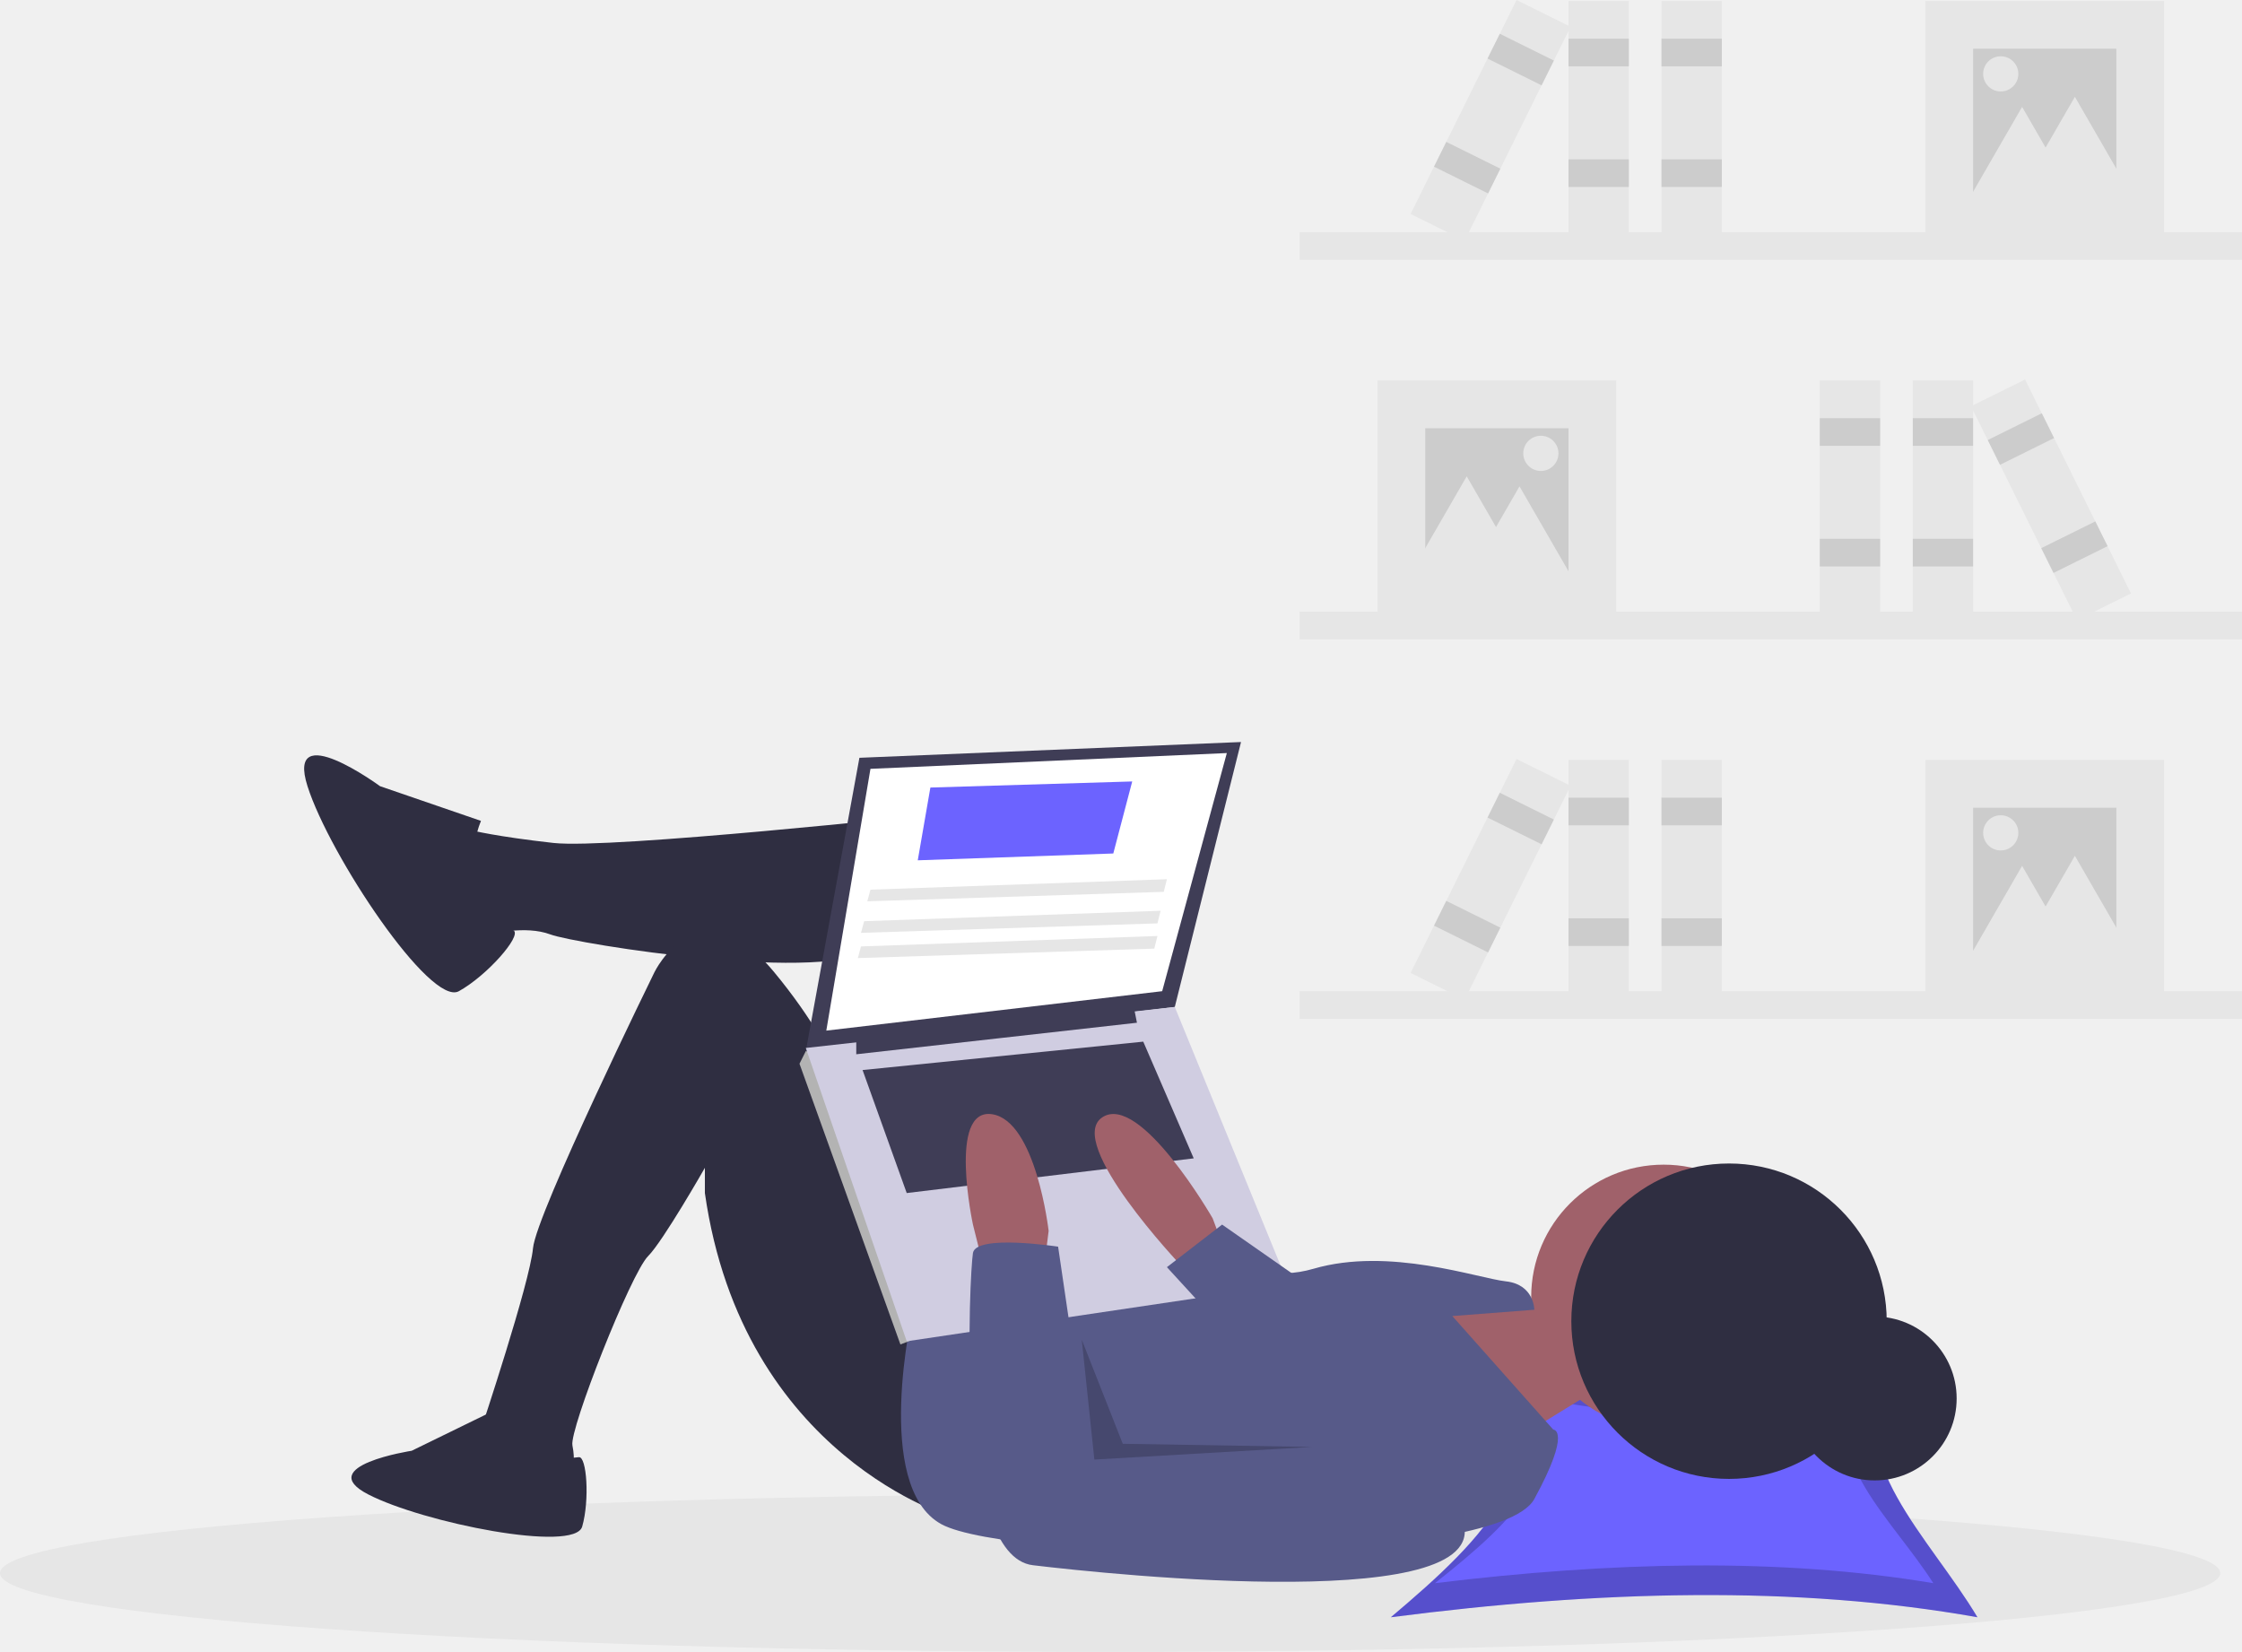
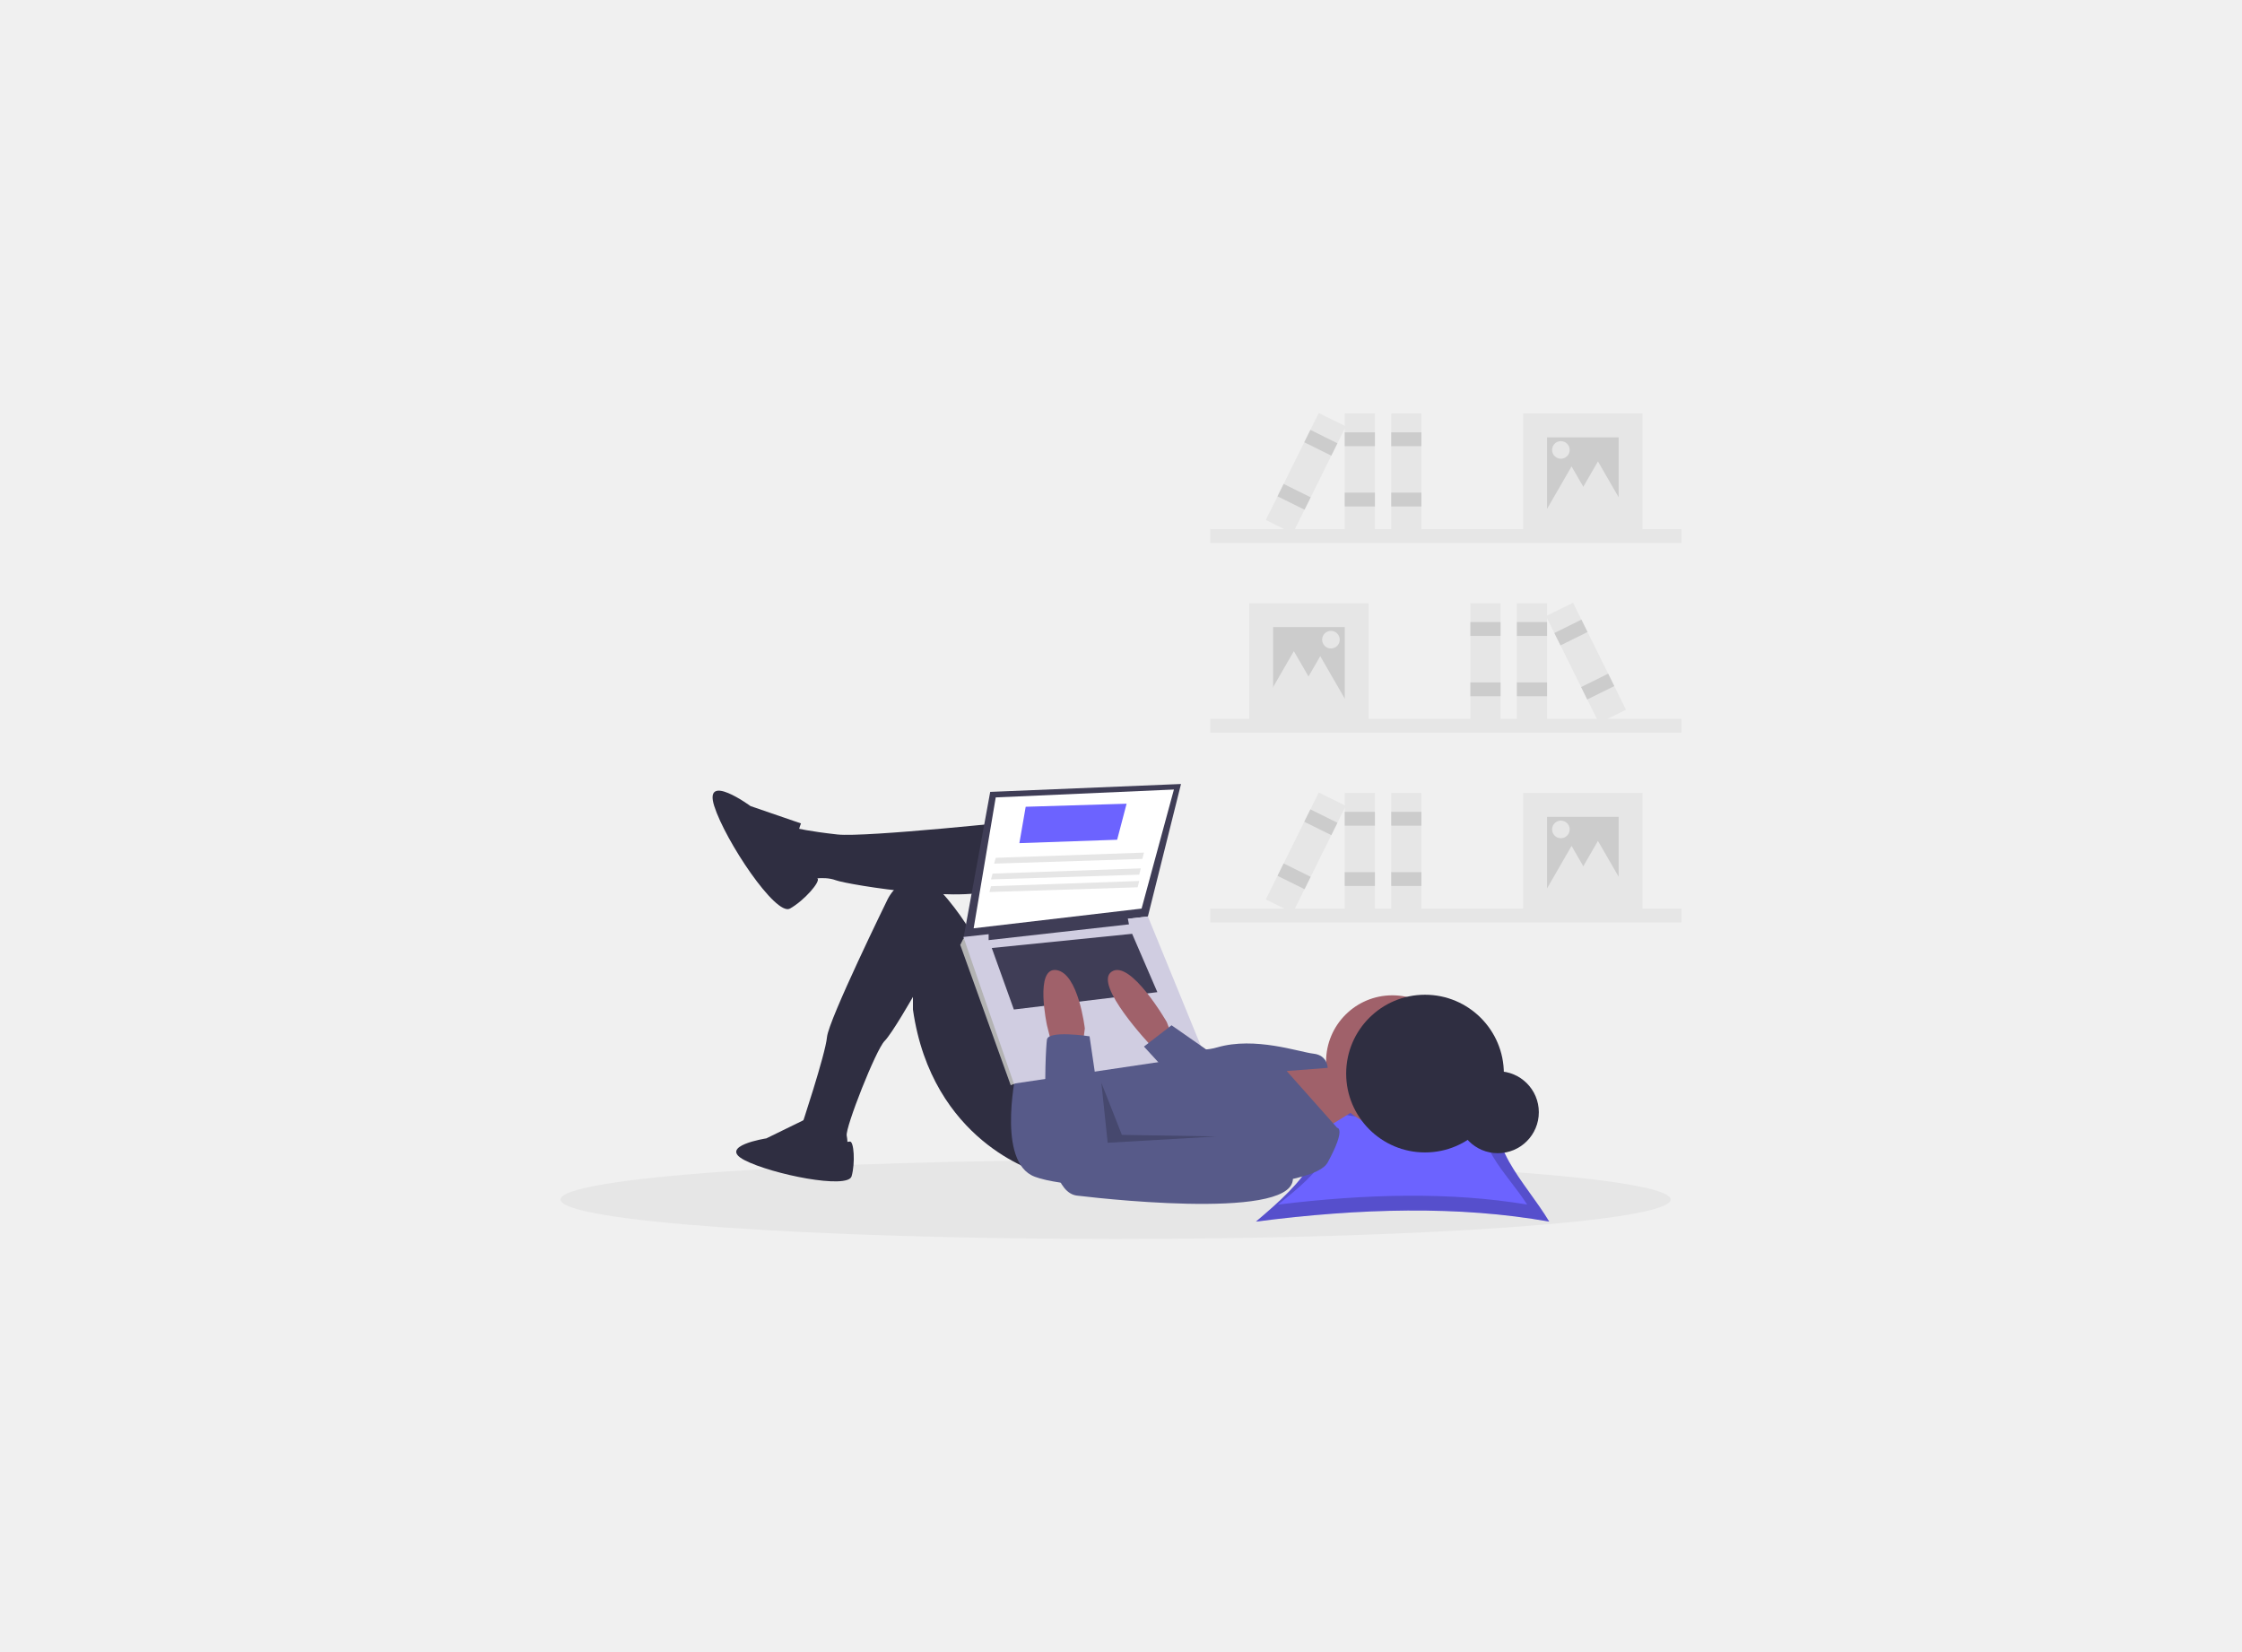
- <svg xmlns="http://www.w3.org/2000/svg" id="b3df86d2-2022-47c6-a781-bb5144daf06b" data-name="Layer 1" width="802.027" height="590.916" viewBox="0 0 802.027 590.916">
-   <rect x="464.906" y="218.808" width="337.121" height="9.889" fill="#e6e6e6" />
-   <rect x="492.774" y="136.101" width="85.404" height="85.404" fill="#e6e6e6" />
-   <rect x="509.855" y="153.182" width="51.242" height="51.242" fill="#ccc" />
-   <rect x="684.259" y="136.101" width="21.576" height="85.404" fill="#e6e6e6" />
-   <rect x="684.259" y="149.586" width="21.576" height="9.889" fill="#ccc" />
-   <rect x="684.259" y="192.737" width="21.576" height="9.889" fill="#ccc" />
-   <rect x="650.997" y="136.101" width="21.576" height="85.404" fill="#e6e6e6" />
-   <rect x="650.997" y="149.586" width="21.576" height="9.889" fill="#ccc" />
-   <rect x="650.997" y="192.737" width="21.576" height="9.889" fill="#ccc" />
-   <rect x="921.902" y="290.643" width="21.576" height="85.404" transform="translate(-250.0565 293.892) rotate(-26.3396)" fill="#e6e6e6" />
-   <rect x="911.133" y="306.647" width="21.576" height="9.889" transform="translate(-241.5231 286.8553) rotate(-26.3396)" fill="#ccc" />
-   <rect x="930.279" y="345.319" width="21.576" height="9.889" transform="translate(-256.6936 299.365) rotate(-26.3396)" fill="#ccc" />
-   <polygon points="524.688 170.382 535.554 189.201 546.419 208.02 524.688 208.02 502.958 208.02 513.823 189.201 524.688 170.382" fill="#e6e6e6" />
-   <polygon points="543.567 173.978 554.432 192.797 565.298 211.616 543.567 211.616 521.837 211.616 532.702 192.797 543.567 173.978" fill="#e6e6e6" />
-   <circle cx="551.209" cy="162.171" r="6.293" fill="#e6e6e6" />
-   <rect x="663.892" y="237.602" width="337.121" height="9.889" transform="translate(1465.919 330.5513) rotate(-180)" fill="#e6e6e6" />
-   <rect x="887.741" y="154.895" width="85.404" height="85.404" transform="translate(1661.899 240.6523) rotate(-180)" fill="#e6e6e6" />
-   <rect x="904.821" y="171.976" width="51.242" height="51.242" transform="translate(1661.899 240.6523) rotate(-180)" fill="#ccc" />
-   <rect x="760.084" y="154.895" width="21.576" height="85.404" transform="translate(1342.757 240.6523) rotate(-180)" fill="#e6e6e6" />
-   <rect x="760.084" y="168.38" width="21.576" height="9.889" transform="translate(1342.757 192.1068) rotate(-180)" fill="#ccc" />
-   <rect x="760.084" y="211.531" width="21.576" height="9.889" transform="translate(1342.757 278.4099) rotate(-180)" fill="#ccc" />
-   <rect x="793.347" y="154.895" width="21.576" height="85.404" transform="translate(1409.283 240.6523) rotate(-180)" fill="#e6e6e6" />
-   <rect x="793.347" y="168.38" width="21.576" height="9.889" transform="translate(1409.283 192.1068) rotate(-180)" fill="#ccc" />
-   <rect x="793.347" y="211.531" width="21.576" height="9.889" transform="translate(1409.283 278.4099) rotate(-180)" fill="#ccc" />
-   <rect x="721.427" y="154.895" width="21.576" height="85.404" transform="translate(1101.754 545.0149) rotate(-153.6604)" fill="#e6e6e6" />
-   <rect x="732.197" y="170.9" width="21.576" height="9.889" transform="translate(1131.826 508.5461) rotate(-153.6604)" fill="#ccc" />
-   <rect x="713.051" y="209.571" width="21.576" height="9.889" transform="translate(1078.364 573.3795) rotate(-153.6604)" fill="#ccc" />
-   <polygon points="742.244 34.634 731.379 53.453 720.514 72.272 742.244 72.272 763.975 72.272 753.109 53.453 742.244 34.634" fill="#e6e6e6" />
-   <polygon points="723.365 38.23 712.5 57.049 701.635 75.868 723.365 75.868 745.096 75.868 734.231 57.049 723.365 38.23" fill="#e6e6e6" />
-   <circle cx="715.724" cy="26.424" r="6.293" fill="#e6e6e6" />
-   <rect x="663.892" y="509.097" width="337.121" height="9.889" transform="translate(1465.919 873.5416) rotate(-180)" fill="#e6e6e6" />
-   <rect x="887.741" y="426.39" width="85.404" height="85.404" transform="translate(1661.899 783.6425) rotate(-180)" fill="#e6e6e6" />
-   <rect x="904.821" y="443.471" width="51.242" height="51.242" transform="translate(1661.899 783.6425) rotate(-180)" fill="#ccc" />
-   <rect x="760.084" y="426.39" width="21.576" height="85.404" transform="translate(1342.757 783.6425) rotate(-180)" fill="#e6e6e6" />
-   <rect x="760.084" y="439.875" width="21.576" height="9.889" transform="translate(1342.757 735.0971) rotate(-180)" fill="#ccc" />
-   <rect x="760.084" y="483.027" width="21.576" height="9.889" transform="translate(1342.757 821.4002) rotate(-180)" fill="#ccc" />
-   <rect x="793.347" y="426.39" width="21.576" height="85.404" transform="translate(1409.283 783.6425) rotate(-180)" fill="#e6e6e6" />
-   <rect x="793.347" y="439.875" width="21.576" height="9.889" transform="translate(1409.283 735.0971) rotate(-180)" fill="#ccc" />
-   <rect x="793.347" y="483.027" width="21.576" height="9.889" transform="translate(1409.283 821.4002) rotate(-180)" fill="#ccc" />
-   <rect x="721.427" y="426.39" width="21.576" height="85.404" transform="translate(981.2936 1059.819) rotate(-153.6604)" fill="#e6e6e6" />
-   <rect x="732.197" y="442.395" width="21.576" height="9.889" transform="translate(1011.366 1023.35) rotate(-153.6604)" fill="#ccc" />
-   <rect x="713.051" y="481.067" width="21.576" height="9.889" transform="translate(957.9038 1088.183) rotate(-153.6604)" fill="#ccc" />
-   <polygon points="742.244 306.129 731.379 324.948 720.514 343.768 742.244 343.768 763.975 343.768 753.109 324.948 742.244 306.129" fill="#e6e6e6" />
-   <polygon points="723.365 309.725 712.5 328.544 701.635 347.364 723.365 347.364 745.096 347.364 734.231 328.544 723.365 309.725" fill="#e6e6e6" />
-   <circle cx="715.724" cy="297.919" r="6.293" fill="#e6e6e6" />
-   <ellipse cx="397.129" cy="562.711" rx="397.129" ry="28.205" fill="#e6e6e6" />
-   <path d="M906.373,733.048c-64.755-11.525-135.567-9.609-209.847,0,33.855-28.581,63.075-57.163,29.219-85.744,66.039,13.624,75.289,12.245,148.752,0C857.459,675.885,889.334,704.467,906.373,733.048Z" transform="translate(-198.9865 -154.5418)" fill="#6c63ff" />
-   <path d="M906.373,733.048c-64.755-11.525-135.567-9.609-209.847,0,33.855-28.581,63.075-57.163,29.219-85.744,66.039,13.624,75.289,12.245,148.752,0C857.459,675.885,889.334,704.467,906.373,733.048Z" transform="translate(-198.9865 -154.5418)" opacity="0.2" />
-   <path d="M890.578,720.854c-55.007-9.2-115.159-7.67-178.257,0C741.08,698.04,765.901,675.226,737.142,652.412c56.098,10.875,63.955,9.774,126.359,0C849.027,675.226,876.104,698.04,890.578,720.854Z" transform="translate(-198.9865 -154.5418)" fill="#6c63ff" />
-   <circle cx="670.64" cy="500.244" r="29.309" fill="#2f2e41" />
-   <polygon points="537.591 466.249 557.899 469.634 568.053 498.967 538.72 517.019 504.873 466.249 536.463 466.249 537.591 466.249" fill="#a0616a" />
-   <circle cx="595.13" cy="463.993" r="47.385" fill="#a0616a" />
-   <path d="M532.372,445.919s-115.077,12.41-135.385,10.154-29.333-4.513-29.333-4.513-13.539,18.051-6.769,25.949A48.822,48.822,0,0,0,374.423,488.791s12.41-3.385,21.436,0,100.411,18.051,116.205,4.513S532.372,445.919,532.372,445.919Z" transform="translate(-198.9865 -154.5418)" fill="#2f2e41" />
-   <path d="M540.27,697.509s-75.59-21.436-89.128-116.205v-9.026S436.185,598.516,430.833,603.868c-6.205,6.205-28.205,62.051-27.077,67.693s0,7.897,0,7.897l-32.718-3.385V665.919s17.487-52.462,18.615-64.872,43.436-98.718,43.436-98.718,15.795-32.718,42.872,0,29.333,55.282,29.333,55.282l34.974,67.693Z" transform="translate(-198.9865 -154.5418)" fill="#2f2e41" />
-   <path d="M371.038,448.175l-36.103-12.41s-33.846-24.821-25.949,0,44,78.975,54.154,73.334,22.366-19.643,19.644-21.668S362.013,470.739,371.038,448.175Z" transform="translate(-198.9865 -154.5418)" fill="#2f2e41" />
-   <path d="M375.402,659.259l-29.144,14.233s-35.244,5.422-15.589,15.589,73.876,21.011,76.587,11.522,1.635-25.236-1.216-24.818S383.535,678.236,375.402,659.259Z" transform="translate(-198.9865 -154.5418)" fill="#2f2e41" />
-   <path d="M525.603,623.048s-14.667,63.18,10.154,76.718S734.322,715.561,747.86,690.74s6.769-24.821,6.769-24.821l-36.103-40.616L747.86,623.048s0-9.026-10.154-10.154-41.744-12.41-68.821-4.513-42.872-15.795-42.872-15.795Z" transform="translate(-198.9865 -154.5418)" fill="#575a89" />
-   <polygon points="307.437 271.069 288.257 375.993 420.258 360.198 443.95 265.428 307.437 271.069" fill="#3f3d56" />
-   <polygon points="311.386 275.018 295.591 368.659 415.745 354.557 438.873 269.377 311.386 275.018" fill="#fff" />
-   <polygon points="292.77 377.121 288.257 375.993 286.001 380.505 322.104 480.916 325.499 479.618 326.616 473.019 292.77 377.121" fill="#b3b3b3" />
-   <polygon points="288.257 374.864 324.36 479.788 460.873 459.48 420.258 360.198 288.257 374.864" fill="#d0cde1" />
-   <polygon points="306.309 371.48 306.309 377.121 406.719 365.839 405.591 360.198 306.309 371.48" fill="#3f3d56" />
-   <polygon points="308.565 382.762 324.36 426.762 427.027 414.352 408.976 372.608 308.565 382.762" fill="#3f3d56" />
-   <path d="M636.167,599.355l-3.385-9.026s-25.949-45.128-39.487-36.103,28.205,53.026,28.205,53.026h13.539Z" transform="translate(-198.9865 -154.5418)" fill="#a0616a" />
-   <path d="M550.423,606.124l-3.385-13.539s-9.026-41.744,6.769-39.487,20.308,41.744,20.308,41.744l-1.128,9.026Z" transform="translate(-198.9865 -154.5418)" fill="#a0616a" />
-   <path d="M577.501,600.483s-29.333-4.513-30.462,2.256-6.769,108.308,21.436,111.693,168.103,18.051,153.436-16.923-37.231-30.462-37.231-30.462L588.783,677.202Z" transform="translate(-198.9865 -154.5418)" fill="#575a89" />
-   <polygon points="467.078 458.916 437.181 438.044 417.437 453.275 442.258 480.352 467.078 458.916" fill="#575a89" />
-   <polygon points="386.976 479.224 391.488 522.096 469.335 517.583 401.642 516.455 386.976 479.224" opacity="0.2" />
-   <circle cx="618.521" cy="472.603" r="56.41" fill="#2f2e41" />
-   <polygon points="328.309 307.736 398.258 305.301 405.027 279.531 332.822 281.71 328.309 307.736" fill="#6c63ff" />
-   <polygon points="310.258 322.403 416.309 319.018 417.437 314.505 311.386 318.239 310.258 322.403" fill="#e6e6e6" />
-   <polygon points="308.001 333.685 414.053 330.3 415.181 325.787 309.129 329.521 308.001 333.685" fill="#e6e6e6" />
-   <polygon points="306.873 342.71 412.924 339.326 414.053 334.813 308.001 338.546 306.873 342.71" fill="#e6e6e6" />
+ <svg xmlns="http://www.w3.org/2000/svg" id="b3df86d2-2022-47c6-a781-bb5144daf06b" data-name="Layer 1" width="802.027" height="590.916" viewBox="0 0 802.027 590.916" version="1.1">
+   <defs id="defs605" />
+   <rect x="432.959" y="257.133" width="168.561" height="4.944" fill="#e6e6e6" id="rect456" style="stroke-width:0.5" />
+   <rect x="446.894" y="215.779" width="42.702" height="42.702" fill="#e6e6e6" id="rect458" style="stroke-width:0.5" />
+   <rect x="455.434" y="224.32" width="25.621" height="25.621" fill="#cccccc" id="rect460" style="stroke-width:0.5" />
+   <rect x="542.636" y="215.779" width="10.788" height="42.702" fill="#e6e6e6" id="rect462" style="stroke-width:0.5" />
+   <rect x="542.636" y="222.522" width="10.788" height="4.944" fill="#cccccc" id="rect464" style="stroke-width:0.5" />
+   <rect x="542.636" y="244.098" width="10.788" height="4.944" fill="#cccccc" id="rect466" style="stroke-width:0.5" />
+   <rect x="526.005" y="215.779" width="10.788" height="42.702" fill="#e6e6e6" id="rect468" style="stroke-width:0.5" />
+   <rect x="526.005" y="222.522" width="10.788" height="4.944" fill="#cccccc" id="rect470" style="stroke-width:0.5" />
+   <rect x="526.005" y="244.098" width="10.788" height="4.944" fill="#cccccc" id="rect472" style="stroke-width:0.5" />
+   <rect x="397.849" y="442.892" width="10.788" height="42.702" transform="rotate(-26.3396)" fill="#e6e6e6" id="rect474" style="stroke-width:0.5" />
+   <rect x="397.849" y="449.635" width="10.788" height="4.944" transform="rotate(-26.3396)" fill="#cccccc" id="rect476" style="stroke-width:0.5" />
+   <rect x="397.849" y="471.211" width="10.788" height="4.944" transform="rotate(-26.3396)" fill="#cccccc" id="rect478" style="stroke-width:0.5" />
+   <polygon points="535.554,189.201 546.419,208.02 524.688,208.02 502.958,208.02 513.823,189.201 524.688,170.382 " fill="#e6e6e6" id="polygon480" transform="matrix(0.5,0,0,0.5,200.5067,147.7291)" />
+   <polygon points="554.432,192.797 565.298,211.616 543.567,211.616 521.837,211.616 532.702,192.797 543.567,173.978 " fill="#e6e6e6" id="polygon482" transform="matrix(0.5,0,0,0.5,200.5067,147.7291)" />
+   <circle cx="476.111" cy="228.815" r="3.146" fill="#e6e6e6" id="circle484" style="stroke-width:0.5" />
+   <rect x="-601.52" y="-194.204" width="168.561" height="4.944" transform="scale(-1)" fill="#e6e6e6" id="rect486" style="stroke-width:0.5" />
+   <rect x="-587.586" y="-190.608" width="42.702" height="42.702" transform="scale(-1)" fill="#e6e6e6" id="rect488" style="stroke-width:0.5" />
+   <rect x="-579.045" y="-182.067" width="25.621" height="25.621" transform="scale(-1)" fill="#cccccc" id="rect490" style="stroke-width:0.5" />
+   <rect x="-491.843" y="-190.608" width="10.788" height="42.702" transform="scale(-1)" fill="#e6e6e6" id="rect492" style="stroke-width:0.5" />
+   <rect x="-491.843" y="-159.593" width="10.788" height="4.944" transform="scale(-1)" fill="#cccccc" id="rect494" style="stroke-width:0.5" />
+   <rect x="-491.843" y="-181.168" width="10.788" height="4.944" transform="scale(-1)" fill="#cccccc" id="rect496" style="stroke-width:0.5" />
+   <rect x="-508.475" y="-190.608" width="10.788" height="42.702" transform="scale(-1)" fill="#e6e6e6" id="rect498" style="stroke-width:0.5" />
+   <rect x="-508.475" y="-159.593" width="10.788" height="4.944" transform="scale(-1)" fill="#cccccc" id="rect500" style="stroke-width:0.5" />
+   <rect x="-508.475" y="-181.168" width="10.788" height="4.944" transform="scale(-1)" fill="#cccccc" id="rect502" style="stroke-width:0.5" />
+   <rect x="-499.116" y="34.222" width="10.788" height="42.702" transform="rotate(-153.6604)" fill="#e6e6e6" id="rect504" style="stroke-width:0.5" />
+   <rect x="-499.116" y="65.237" width="10.788" height="4.944" transform="rotate(-153.6604)" fill="#cccccc" id="rect506" style="stroke-width:0.5" />
+   <rect x="-499.116" y="43.661" width="10.788" height="4.944" transform="rotate(-153.6604)" fill="#cccccc" id="rect508" style="stroke-width:0.5" />
+   <polygon points="731.379,53.453 720.514,72.272 742.244,72.272 763.975,72.272 753.109,53.453 742.244,34.634 " fill="#e6e6e6" id="polygon510" transform="matrix(0.5,0,0,0.5,200.5067,147.7291)" />
+   <polygon points="712.5,57.049 701.635,75.868 723.365,75.868 745.096,75.868 734.231,57.049 723.365,38.23 " fill="#e6e6e6" id="polygon512" transform="matrix(0.5,0,0,0.5,200.5067,147.7291)" />
+   <circle cx="558.369" cy="160.941" r="3.146" fill="#e6e6e6" id="circle514" style="stroke-width:0.5" />
+   <rect x="-601.52" y="-329.951" width="168.561" height="4.944" transform="scale(-1)" fill="#e6e6e6" id="rect516" style="stroke-width:0.5" />
+   <rect x="-587.586" y="-326.355" width="42.702" height="42.702" transform="scale(-1)" fill="#e6e6e6" id="rect518" style="stroke-width:0.5" />
+   <rect x="-579.045" y="-317.815" width="25.621" height="25.621" transform="scale(-1)" fill="#cccccc" id="rect520" style="stroke-width:0.5" />
+   <rect x="-491.843" y="-326.355" width="10.788" height="42.702" transform="scale(-1)" fill="#e6e6e6" id="rect522" style="stroke-width:0.5" />
+   <rect x="-491.843" y="-295.34" width="10.788" height="4.944" transform="scale(-1)" fill="#cccccc" id="rect524" style="stroke-width:0.5" />
+   <rect x="-491.843" y="-316.916" width="10.788" height="4.944" transform="scale(-1)" fill="#cccccc" id="rect526" style="stroke-width:0.5" />
+   <rect x="-508.475" y="-326.355" width="10.788" height="42.702" transform="scale(-1)" fill="#e6e6e6" id="rect528" style="stroke-width:0.5" />
+   <rect x="-508.475" y="-295.34" width="10.788" height="4.944" transform="scale(-1)" fill="#cccccc" id="rect530" style="stroke-width:0.5" />
+   <rect x="-508.475" y="-316.916" width="10.788" height="4.944" transform="scale(-1)" fill="#cccccc" id="rect532" style="stroke-width:0.5" />
+   <rect x="-559.346" y="-87.432" width="10.788" height="42.702" transform="rotate(-153.6604)" fill="#e6e6e6" id="rect534" style="stroke-width:0.5" />
+   <rect x="-559.346" y="-56.417" width="10.788" height="4.944" transform="rotate(-153.6604)" fill="#cccccc" id="rect536" style="stroke-width:0.5" />
+   <rect x="-559.346" y="-77.993" width="10.788" height="4.944" transform="rotate(-153.6604)" fill="#cccccc" id="rect538" style="stroke-width:0.5" />
+   <polygon points="731.379,324.948 720.514,343.768 742.244,343.768 763.975,343.768 753.109,324.948 742.244,306.129 " fill="#e6e6e6" id="polygon540" transform="matrix(0.5,0,0,0.5,200.5067,147.7291)" />
+   <polygon points="712.5,328.544 701.635,347.364 723.365,347.364 745.096,347.364 734.231,328.544 723.365,309.725 " fill="#e6e6e6" id="polygon542" transform="matrix(0.5,0,0,0.5,200.5067,147.7291)" />
+   <circle cx="558.369" cy="296.689" r="3.146" fill="#e6e6e6" id="circle544" style="stroke-width:0.5" />
+   <ellipse cx="399.071" cy="429.085" rx="198.565" ry="14.103" fill="#e6e6e6" id="ellipse546" style="stroke-width:0.5" />
+   <path d="m 554.2,436.982 c -32.378,-5.763 -67.784,-4.805 -104.923,0 16.928,-14.291 31.537,-28.581 14.61,-42.872 33.02,6.812 37.645,6.123 74.376,0 -8.52,14.291 7.418,28.581 15.938,42.872 z" fill="#6c63ff" id="path548" style="stroke-width:0.5" />
+   <path d="m 554.2,436.982 c -32.378,-5.763 -67.784,-4.805 -104.923,0 16.928,-14.291 31.537,-28.581 14.61,-42.872 33.02,6.812 37.645,6.123 74.376,0 -8.52,14.291 7.418,28.581 15.938,42.872 z" opacity="0.2" id="path550" style="stroke-width:0.5" />
+   <path d="m 546.303,430.885 c -27.504,-4.6 -57.58,-3.835 -89.129,0 14.379,-11.407 26.79,-22.814 12.41,-34.221 28.049,5.438 31.978,4.887 63.18,0 -7.237,11.407 6.301,22.814 13.539,34.221 z" fill="#6c63ff" id="path552" style="stroke-width:0.5" />
+   <circle cx="535.827" cy="397.851" r="14.655" fill="#2f2e41" id="circle554" style="stroke-width:0.5" />
+   <polygon points="557.899,469.634 568.053,498.967 538.72,517.019 504.873,466.249 536.463,466.249 537.591,466.249 " fill="#a0616a" id="polygon556" transform="matrix(0.5,0,0,0.5,200.5067,147.7291)" />
+   <circle cx="498.072" cy="379.726" r="23.692" fill="#a0616a" id="circle558" style="stroke-width:0.5" />
+   <path d="m 367.2,293.418 c 0,0 -57.539,6.205 -67.692,5.077 -10.154,-1.128 -14.667,-2.256 -14.667,-2.256 0,0 -6.769,9.026 -3.385,12.974 a 24.411,24.411 0 0 0 6.769,5.641 c 0,0 6.205,-1.692 10.718,0 4.513,1.692 50.205,9.026 58.103,2.256 7.897,-6.769 10.154,-23.692 10.154,-23.692 z" fill="#2f2e41" id="path560" style="stroke-width:0.5" />
+   <path d="m 371.148,419.213 c 0,0 -37.795,-10.718 -44.564,-58.103 v -4.513 c 0,0 -7.478,13.119 -10.154,15.795 -3.103,3.103 -14.103,31.026 -13.539,33.846 0.564,2.821 0,3.949 0,3.949 l -16.359,-1.692 v -5.077 c 0,0 8.744,-26.231 9.308,-32.436 0.564,-6.205 21.718,-49.359 21.718,-49.359 0,0 7.897,-16.359 21.436,0 13.539,16.359 14.667,27.641 14.667,27.641 l 17.487,33.846 z" fill="#2f2e41" id="path562" style="stroke-width:0.5" />
+   <path d="m 286.533,294.546 -18.051,-6.205 c 0,0 -16.923,-12.41 -12.974,0 3.949,12.41 22,39.487 27.077,36.667 5.077,-2.821 11.183,-9.822 9.822,-10.834 -1.361,-1.012 -10.386,-8.346 -5.873,-19.628 z" fill="#2f2e41" id="path564" style="stroke-width:0.5" />
+   <path d="m 288.715,400.088 -14.572,7.117 c 0,0 -17.622,2.711 -7.794,7.794 9.828,5.083 36.938,10.505 38.294,5.761 1.356,-4.744 0.818,-12.618 -0.608,-12.409 -1.425,0.209 -11.253,1.226 -15.32,-8.263 z" fill="#2f2e41" id="path566" style="stroke-width:0.5" />
+   <path d="m 363.815,381.982 c 0,0 -7.333,31.59 5.077,38.359 12.41,6.769 99.282,7.897 106.052,-4.513 6.769,-12.41 3.385,-12.41 3.385,-12.41 l -18.051,-20.308 14.667,-1.128 c 0,0 0,-4.513 -5.077,-5.077 -5.077,-0.564 -20.872,-6.205 -34.41,-2.256 -13.539,3.949 -21.436,-7.897 -21.436,-7.897 z" fill="#575a89" id="path568" style="stroke-width:0.5" />
+   <polygon points="288.257,375.993 420.258,360.198 443.95,265.428 307.437,271.069 " fill="#3f3d56" id="polygon570" transform="matrix(0.5,0,0,0.5,200.5067,147.7291)" />
+   <polygon points="295.591,368.659 415.745,354.557 438.873,269.377 311.386,275.018 " fill="#ffffff" id="polygon572" transform="matrix(0.5,0,0,0.5,200.5067,147.7291)" />
+   <polygon points="288.257,375.993 286.001,380.505 322.104,480.916 325.499,479.618 326.616,473.019 292.77,377.121 " fill="#b3b3b3" id="polygon574" transform="matrix(0.5,0,0,0.5,200.5067,147.7291)" />
+   <polygon points="324.36,479.788 460.873,459.48 420.258,360.198 288.257,374.864 " fill="#d0cde1" id="polygon576" transform="matrix(0.5,0,0,0.5,200.5067,147.7291)" />
+   <polygon points="306.309,377.121 406.719,365.839 405.591,360.198 306.309,371.48 " fill="#3f3d56" id="polygon578" transform="matrix(0.5,0,0,0.5,200.5067,147.7291)" />
+   <polygon points="324.36,426.762 427.027,414.352 408.976,372.608 308.565,382.762 " fill="#3f3d56" id="polygon580" transform="matrix(0.5,0,0,0.5,200.5067,147.7291)" />
+   <path d="m 419.097,370.136 -1.692,-4.513 c 0,0 -12.974,-22.564 -19.744,-18.051 -6.769,4.513 14.103,26.513 14.103,26.513 h 6.769 z" fill="#a0616a" id="path582" style="stroke-width:0.5" />
+   <path d="m 376.225,373.52 -1.692,-6.769 c 0,0 -4.513,-20.872 3.385,-19.744 7.897,1.128 10.154,20.872 10.154,20.872 l -0.564,4.513 z" fill="#a0616a" id="path584" style="stroke-width:0.5" />
+   <path d="m 389.764,370.7 c 0,0 -14.667,-2.256 -15.231,1.128 -0.564,3.385 -3.385,54.154 10.718,55.846 14.103,1.692 84.052,9.026 76.718,-8.462 C 454.636,401.726 443.354,403.982 443.354,403.982 l -47.949,5.077 z" fill="#575a89" id="path586" style="stroke-width:0.5" />
+   <polygon points="437.181,438.044 417.437,453.275 442.258,480.352 467.078,458.916 " fill="#575a89" id="polygon588" transform="matrix(0.5,0,0,0.5,200.5067,147.7291)" />
+   <polygon points="391.488,522.096 469.335,517.583 401.642,516.455 386.976,479.224 " opacity="0.2" id="polygon590" transform="matrix(0.5,0,0,0.5,200.5067,147.7291)" />
+   <circle cx="509.767" cy="384.03" r="28.205" fill="#2f2e41" id="circle592" style="stroke-width:0.5" />
+   <polygon points="398.258,305.301 405.027,279.531 332.822,281.71 328.309,307.736 " fill="#6c63ff" id="polygon594" transform="matrix(0.5,0,0,0.5,200.5067,147.7291)" />
+   <polygon points="416.309,319.018 417.437,314.505 311.386,318.239 310.258,322.403 " fill="#e6e6e6" id="polygon596" transform="matrix(0.5,0,0,0.5,200.5067,147.7291)" />
+   <polygon points="414.053,330.3 415.181,325.787 309.129,329.521 308.001,333.685 " fill="#e6e6e6" id="polygon598" transform="matrix(0.5,0,0,0.5,200.5067,147.7291)" />
+   <polygon points="412.924,339.326 414.053,334.813 308.001,338.546 306.873,342.71 " fill="#e6e6e6" id="polygon600" transform="matrix(0.5,0,0,0.5,200.5067,147.7291)" />
</svg>
